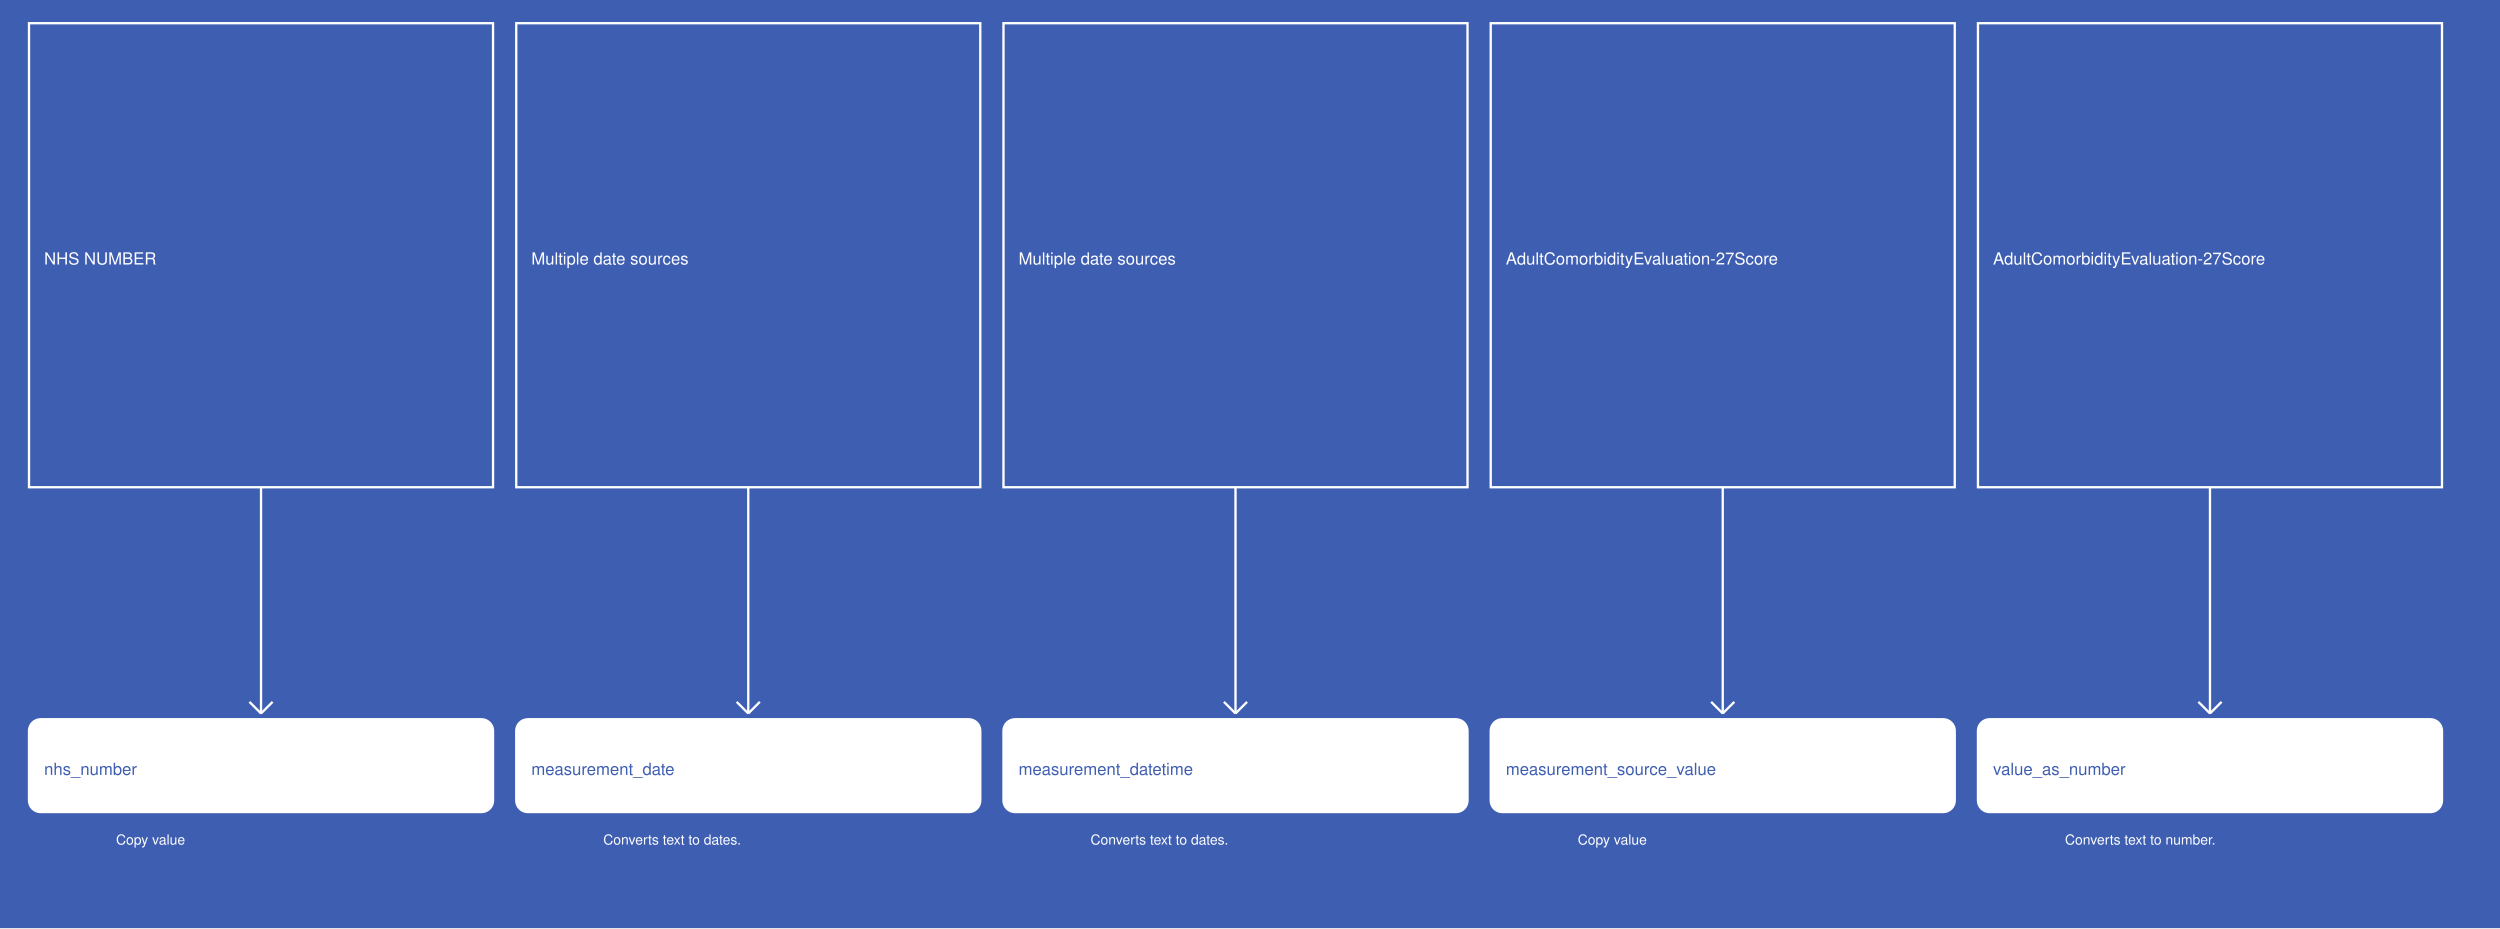
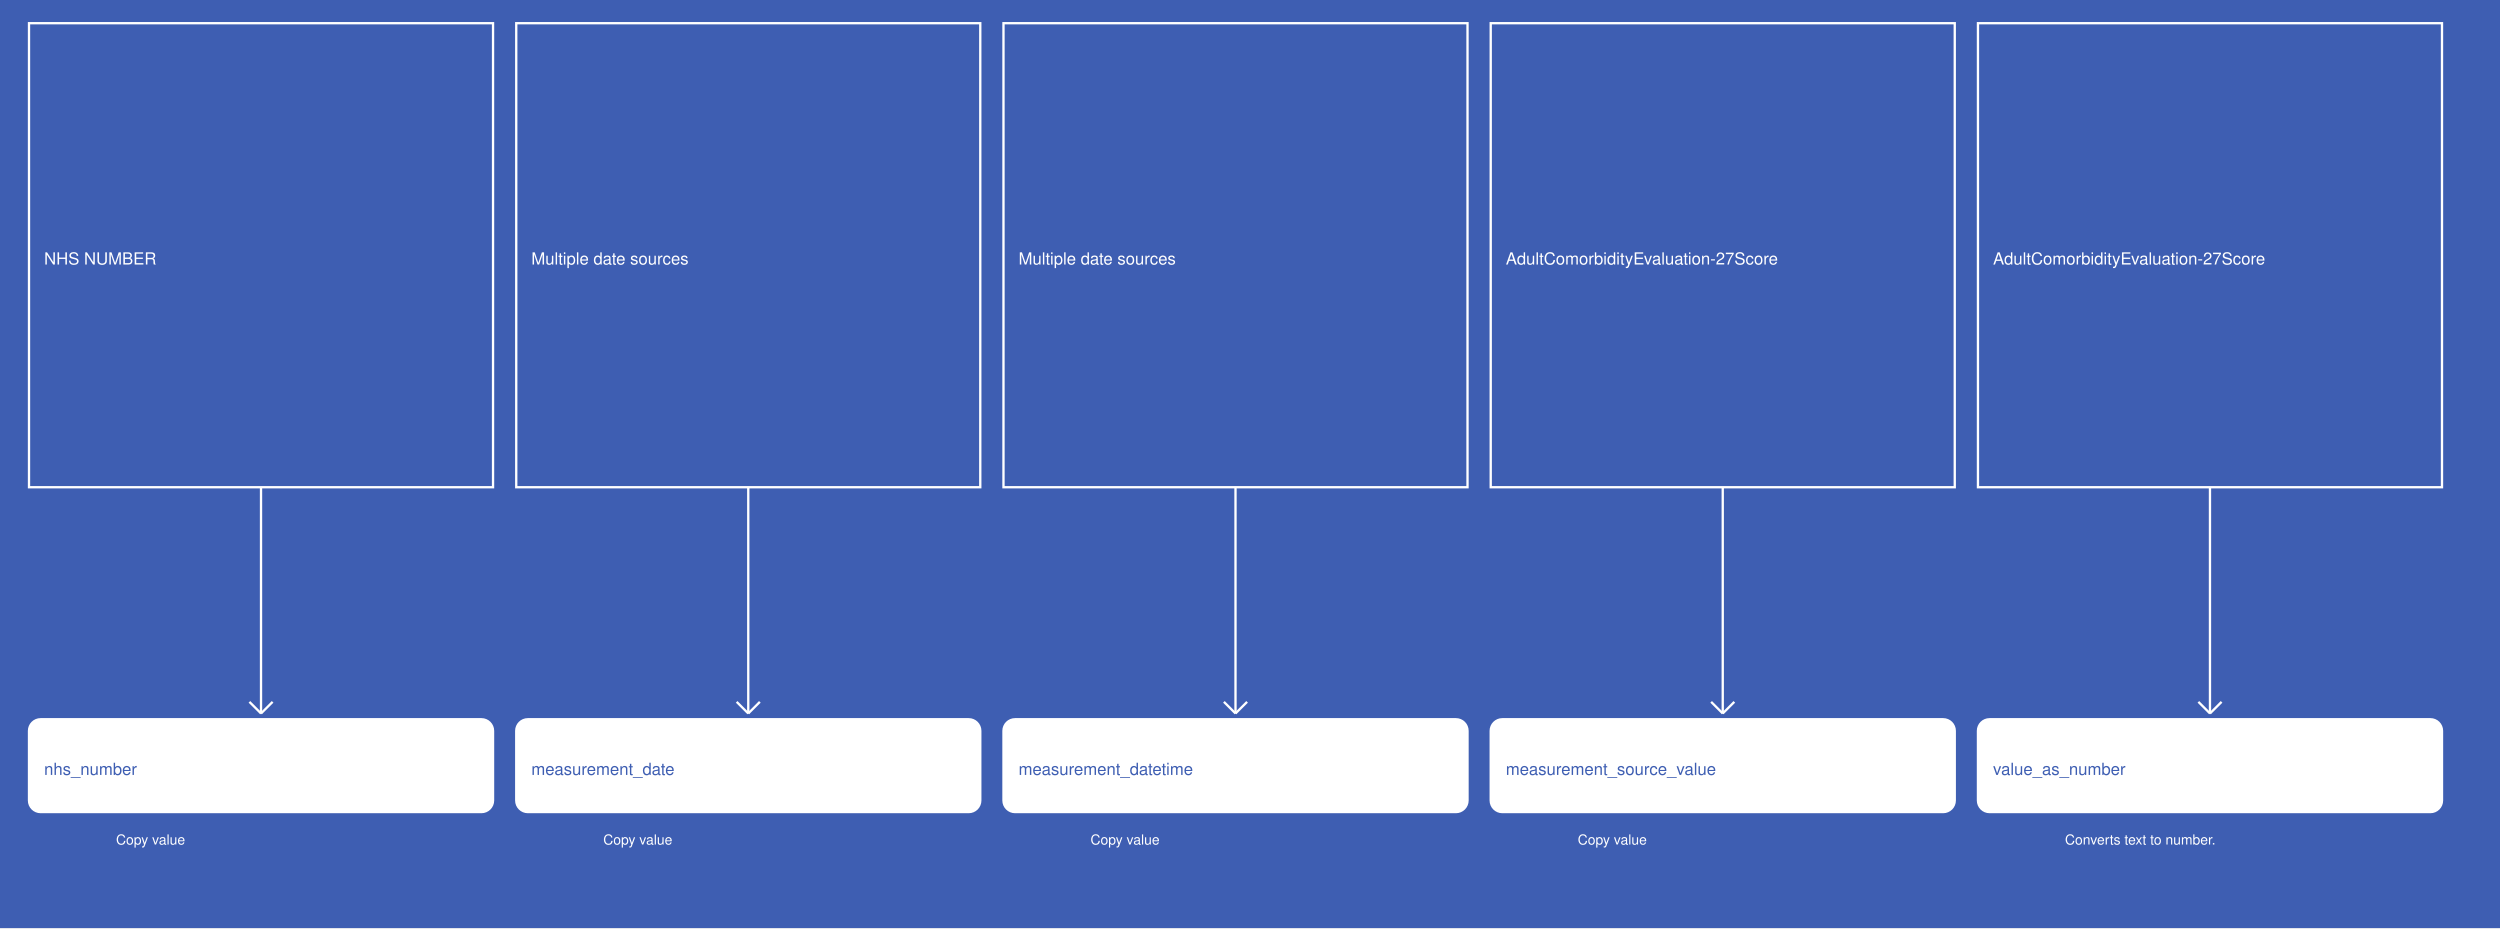
<svg xmlns="http://www.w3.org/2000/svg" width="2155" height="800">
  <rect width="100%" height="100%" fill="#3E5EB2" />
  <g>
    <rect x="25" y="20" width="400" height="400" fill="#3E5EB2" stroke="white" stroke-width="2" />
    <text x="38" y="228" fill="white" font-family="Helvetica" font-size="1.2em" text-anchor="start">NHS NUMBER</text>
  </g>
  <g>
    <line x1="225" y1="420" x2="225" y2="615" stroke="white" stroke-width="2" />
    <line x1="215" y1="605" x2="225" y2="615" stroke="white" stroke-width="2" />
    <line x1="235" y1="605" x2="225" y2="615" stroke="white" stroke-width="2" />
    <text x="100" y="728" fill="white" font-size="1em" font-family="Helvetica">Copy value</text>
  </g>
  <g>
    <rect x="25" y="620" width="400" height="80" fill="white" stroke="white" stroke-width="2" rx="10" />
    <text x="38" y="668" fill="#3E5EB2" font-family="Helvetica" font-size="1.2em" text-anchor="start">nhs_number</text>
  </g>
  <g>
    <rect x="445" y="20" width="400" height="400" fill="#3E5EB2" stroke="white" stroke-width="2" />
    <text x="458" y="228" fill="white" font-family="Helvetica" font-size="1.2em" text-anchor="start">Multiple date sources</text>
  </g>
  <g>
    <line x1="645" y1="420" x2="645" y2="615" stroke="white" stroke-width="2" />
    <line x1="635" y1="605" x2="645" y2="615" stroke="white" stroke-width="2" />
    <line x1="655" y1="605" x2="645" y2="615" stroke="white" stroke-width="2" />
-     <text x="520" y="728" fill="white" font-size="1em" font-family="Helvetica">Converts text to dates.</text>
+     <text x="520" y="728" fill="white" font-size="1em" font-family="Helvetica">Copy value</text>
  </g>
  <g>
    <rect x="445" y="620" width="400" height="80" fill="white" stroke="white" stroke-width="2" rx="10" />
    <text x="458" y="668" fill="#3E5EB2" font-family="Helvetica" font-size="1.2em" text-anchor="start">measurement_date</text>
  </g>
  <g>
    <rect x="865" y="20" width="400" height="400" fill="#3E5EB2" stroke="white" stroke-width="2" />
    <text x="878" y="228" fill="white" font-family="Helvetica" font-size="1.2em" text-anchor="start">Multiple date sources</text>
  </g>
  <g>
    <line x1="1065" y1="420" x2="1065" y2="615" stroke="white" stroke-width="2" />
    <line x1="1055" y1="605" x2="1065" y2="615" stroke="white" stroke-width="2" />
    <line x1="1075" y1="605" x2="1065" y2="615" stroke="white" stroke-width="2" />
-     <text x="940" y="728" fill="white" font-size="1em" font-family="Helvetica">Converts text to dates.</text>
+     <text x="940" y="728" fill="white" font-size="1em" font-family="Helvetica">Copy value</text>
  </g>
  <g>
    <rect x="865" y="620" width="400" height="80" fill="white" stroke="white" stroke-width="2" rx="10" />
    <text x="878" y="668" fill="#3E5EB2" font-family="Helvetica" font-size="1.2em" text-anchor="start">measurement_datetime</text>
  </g>
  <g>
    <rect x="1285" y="20" width="400" height="400" fill="#3E5EB2" stroke="white" stroke-width="2" />
    <text x="1298" y="228" fill="white" font-family="Helvetica" font-size="1.2em" text-anchor="start">AdultComorbidityEvaluation-27Score</text>
  </g>
  <g>
    <line x1="1485" y1="420" x2="1485" y2="615" stroke="white" stroke-width="2" />
    <line x1="1475" y1="605" x2="1485" y2="615" stroke="white" stroke-width="2" />
    <line x1="1495" y1="605" x2="1485" y2="615" stroke="white" stroke-width="2" />
    <text x="1360" y="728" fill="white" font-size="1em" font-family="Helvetica">Copy value</text>
  </g>
  <g>
    <rect x="1285" y="620" width="400" height="80" fill="white" stroke="white" stroke-width="2" rx="10" />
    <text x="1298" y="668" fill="#3E5EB2" font-family="Helvetica" font-size="1.2em" text-anchor="start">measurement_source_value</text>
  </g>
  <g>
    <rect x="1705" y="20" width="400" height="400" fill="#3E5EB2" stroke="white" stroke-width="2" />
    <text x="1718" y="228" fill="white" font-family="Helvetica" font-size="1.2em" text-anchor="start">AdultComorbidityEvaluation-27Score</text>
  </g>
  <g>
    <line x1="1905" y1="420" x2="1905" y2="615" stroke="white" stroke-width="2" />
    <line x1="1895" y1="605" x2="1905" y2="615" stroke="white" stroke-width="2" />
    <line x1="1915" y1="605" x2="1905" y2="615" stroke="white" stroke-width="2" />
    <text x="1780" y="728" fill="white" font-size="1em" font-family="Helvetica">Converts text to number.</text>
  </g>
  <g>
    <rect x="1705" y="620" width="400" height="80" fill="white" stroke="white" stroke-width="2" rx="10" />
    <text x="1718" y="668" fill="#3E5EB2" font-family="Helvetica" font-size="1.2em" text-anchor="start">value_as_number</text>
  </g>
</svg>
